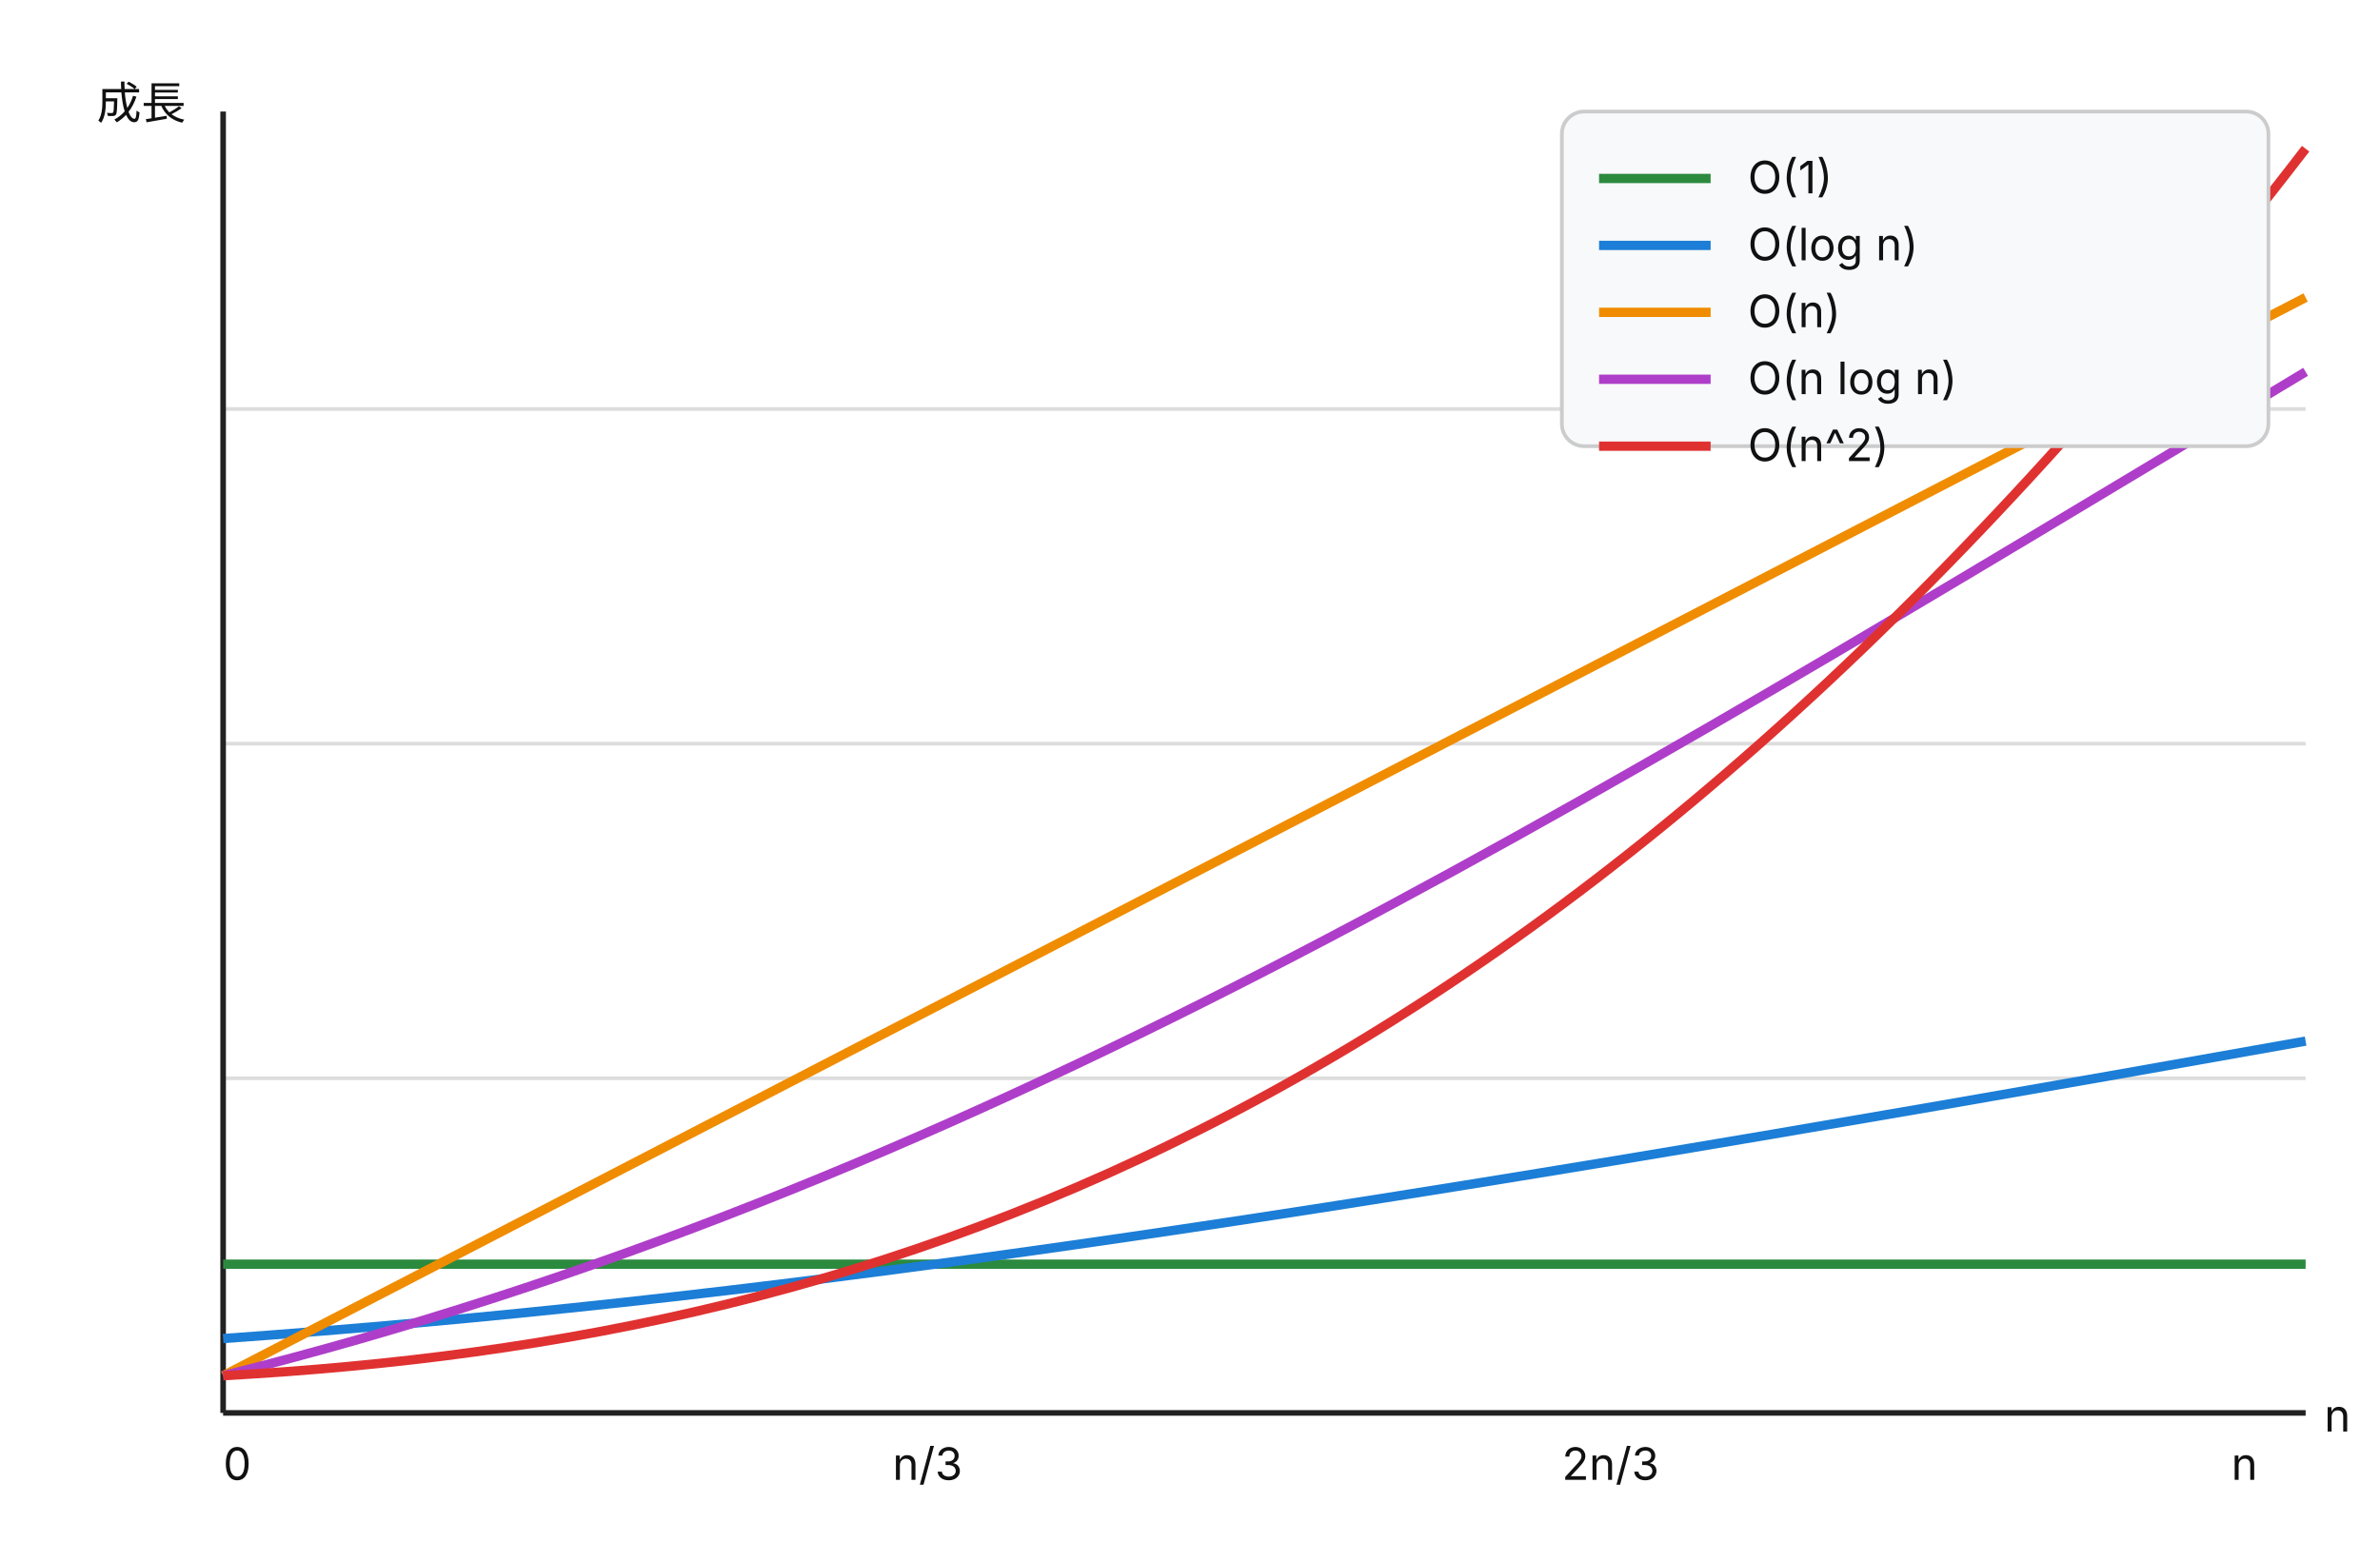
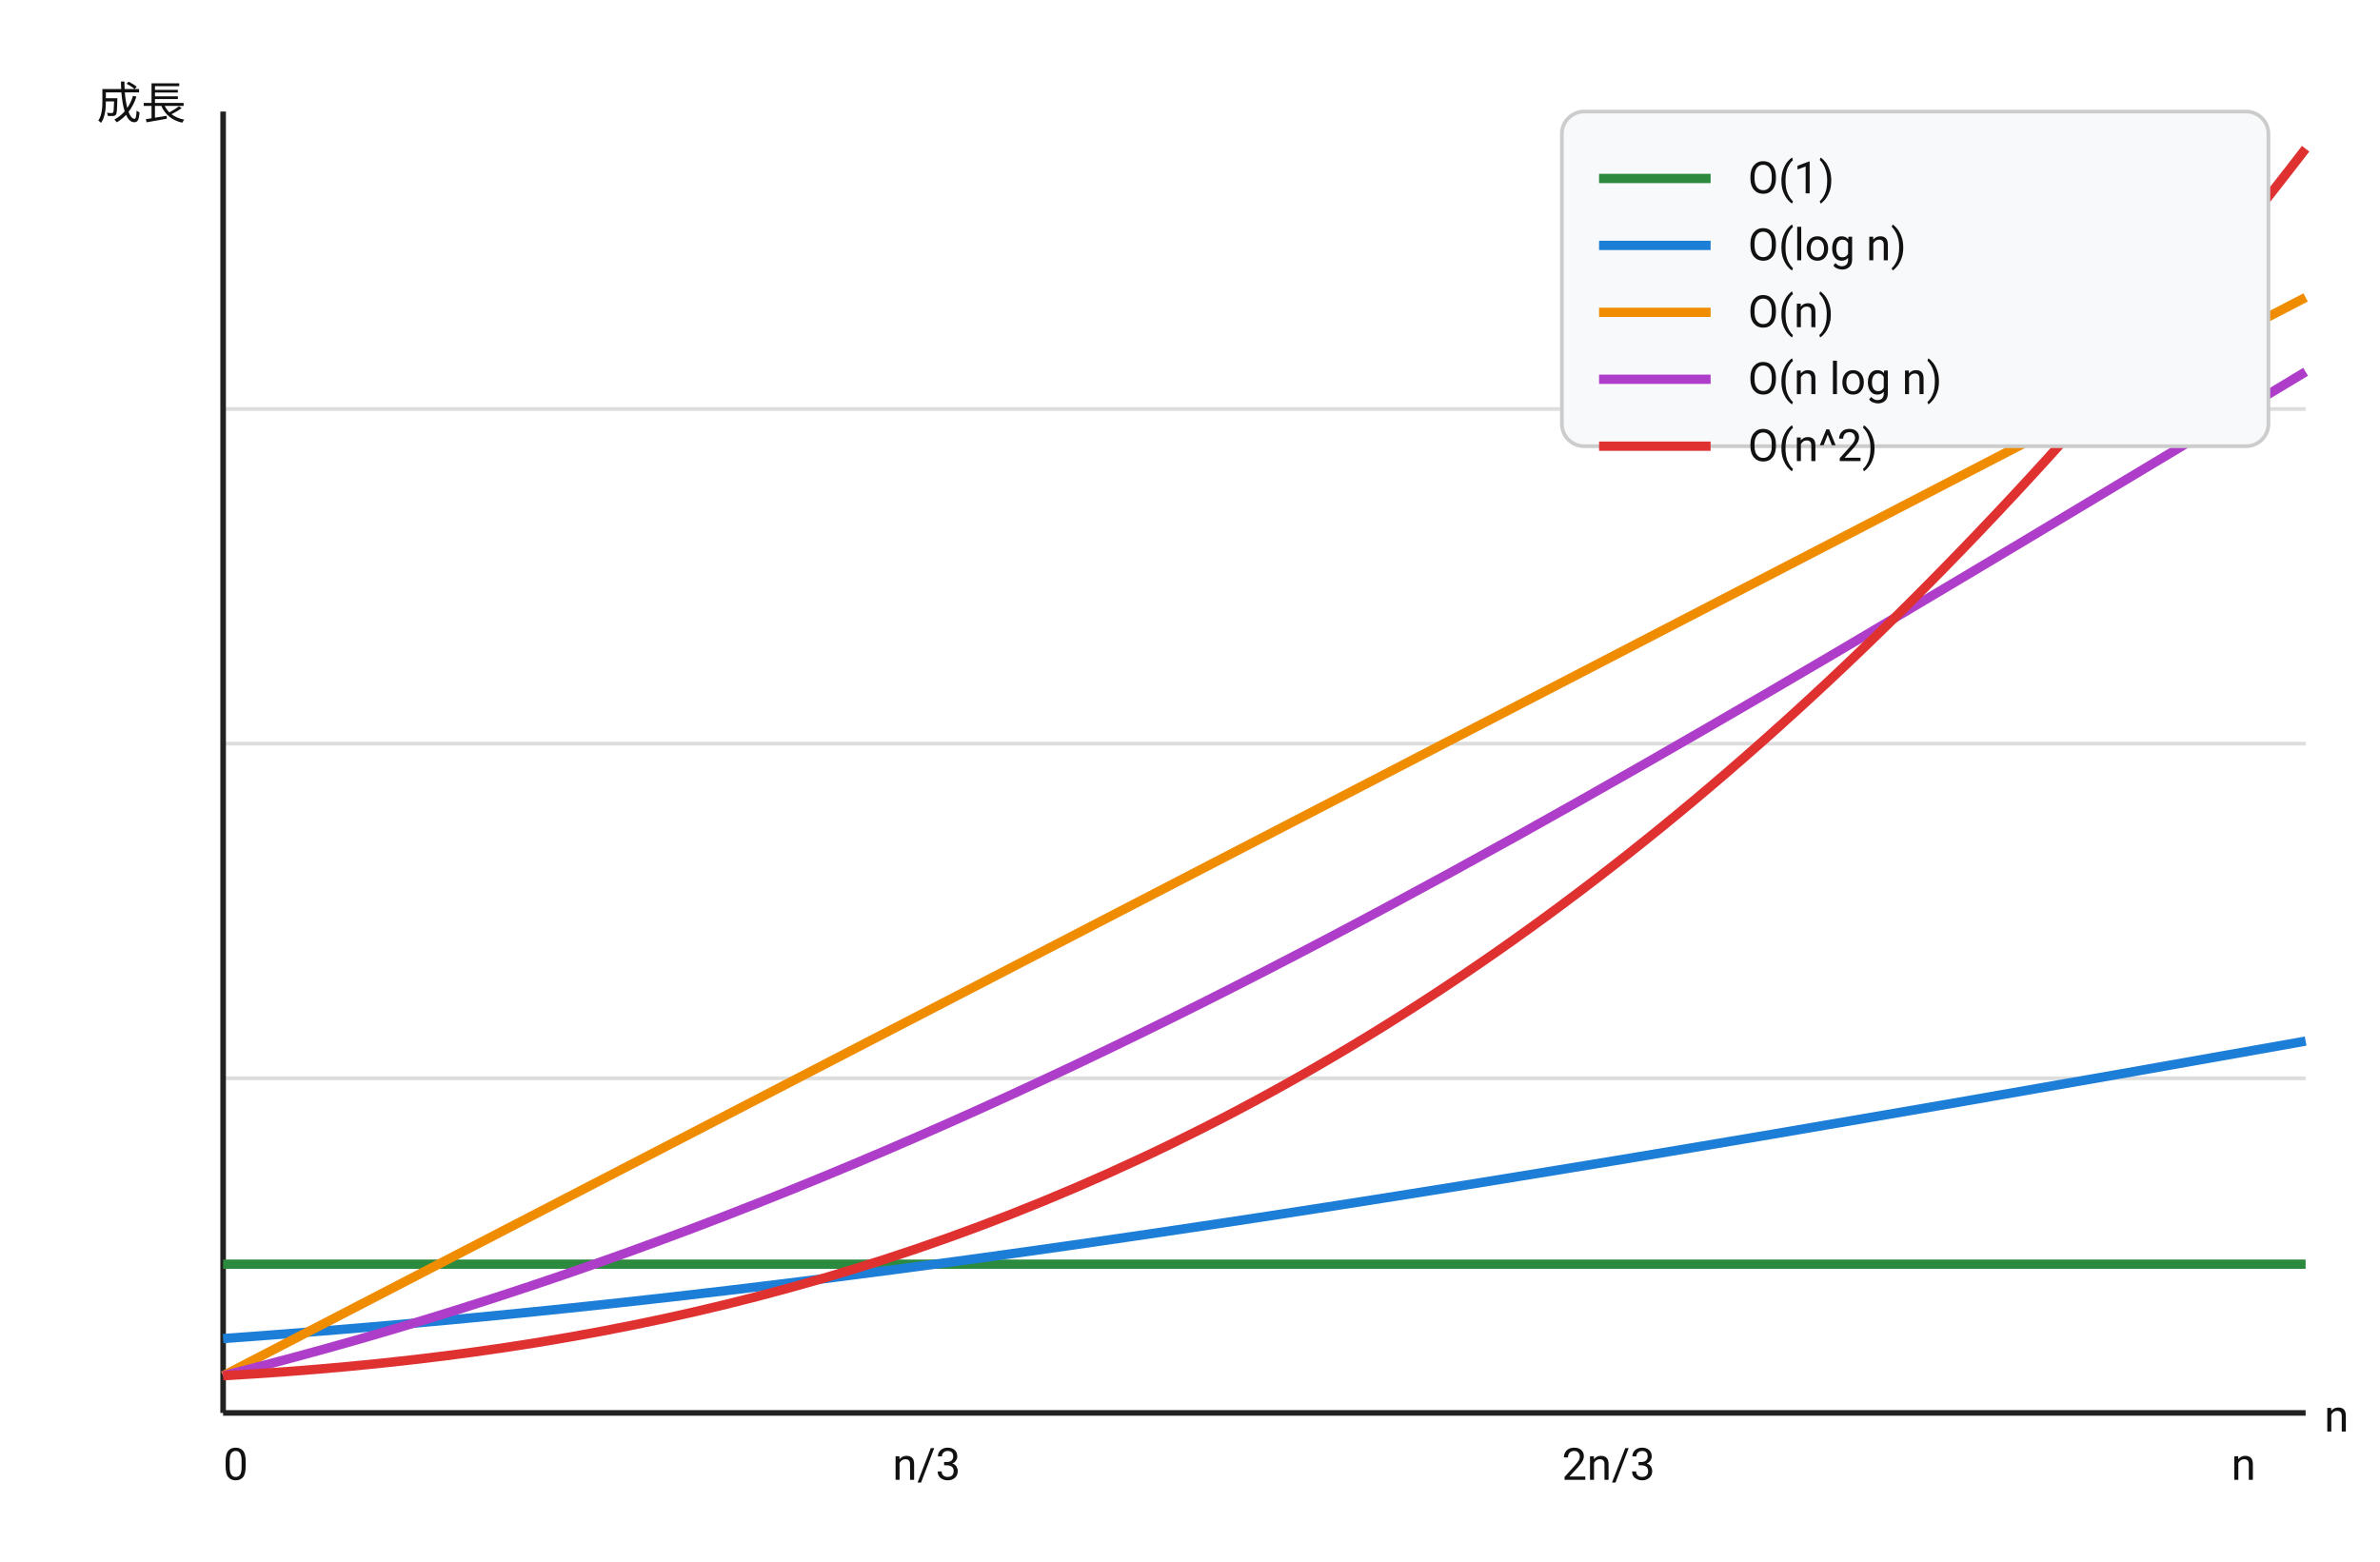
<svg xmlns="http://www.w3.org/2000/svg" viewBox="0 0 640 420" role="img" aria-labelledby="title desc">
  <defs>
    <style>
      .axis { stroke: #222; stroke-width: 1.5; }
      .grid { stroke: #ddd; stroke-width: 1; }
-       .label { fill: #111; font-family: Inter, Helvetica, Arial, sans-serif; font-size: 12px; }
-       .legend { fill: #111; font-family: Inter, Helvetica, Arial, sans-serif; font-size: 12px; }
+       .label { fill: #111; font-family: -apple-system, BlinkMacSystemFont, "Segoe UI", Roboto, "Helvetica Neue", Arial, "Noto Sans", sans-serif; font-size: 12px; }
+       .legend { fill: #111; font-family: -apple-system, BlinkMacSystemFont, "Segoe UI", Roboto, "Helvetica Neue", Arial, "Noto Sans", sans-serif; font-size: 12px; }
      .c1 { stroke: #2b8a3e; stroke-width: 2.5; fill: none; }
      .c2 { stroke: #1c7ed6; stroke-width: 2.5; fill: none; }
      .c3 { stroke: #f08c00; stroke-width: 2.5; fill: none; }
      .c4 { stroke: #ae3ec9; stroke-width: 2.5; fill: none; }
      .c5 { stroke: #e03131; stroke-width: 2.5; fill: none; }
    </style>
  </defs>
  <g transform="translate(60,20)">
    <g>
      <line class="grid" x1="0" y1="360" x2="560" y2="360" />
      <line class="grid" x1="0" y1="270" x2="560" y2="270" />
      <line class="grid" x1="0" y1="180" x2="560" y2="180" />
      <line class="grid" x1="0" y1="90" x2="560" y2="90" />
    </g>
    <line class="axis" x1="0" y1="360" x2="560" y2="360" />
    <line class="axis" x1="0" y1="360" x2="0" y2="10" />
    <text class="label" x="565" y="365">n</text>
    <text class="label" x="-10" y="12" text-anchor="end">成長</text>
    <path class="c1" d="M0,320 L560,320" />
    <path class="c2" d="M0,340 C140,330 280,310 560,260" />
    <path class="c3" d="M0,350 L560,60" />
    <path class="c4" d="M0,350 C200,300 360,200 560,80" />
    <path class="c5" d="M0,350 C180,340 360,280 560,20" />
    <g>
      <text class="label" x="0" y="378">0</text>
      <text class="label" x="180" y="378">n/3</text>
      <text class="label" x="360" y="378">2n/3</text>
      <text class="label" x="540" y="378">n</text>
    </g>
    <g transform="translate(360,10)">
      <rect x="0" y="0" width="190" height="90" rx="6" ry="6" fill="#f8f9fa" stroke="#ccc" />
      <line class="c1" x1="10" y1="18" x2="40" y2="18" />
      <text class="legend" x="50" y="22">O(1)</text>
      <line class="c2" x1="10" y1="36" x2="40" y2="36" />
      <text class="legend" x="50" y="40">O(log n)</text>
      <line class="c3" x1="10" y1="54" x2="40" y2="54" />
      <text class="legend" x="50" y="58">O(n)</text>
      <line class="c4" x1="10" y1="72" x2="40" y2="72" />
      <text class="legend" x="50" y="76">O(n log n)</text>
      <line class="c5" x1="10" y1="90" x2="40" y2="90" />
      <text class="legend" x="50" y="94">O(n^2)</text>
    </g>
  </g>
</svg>
